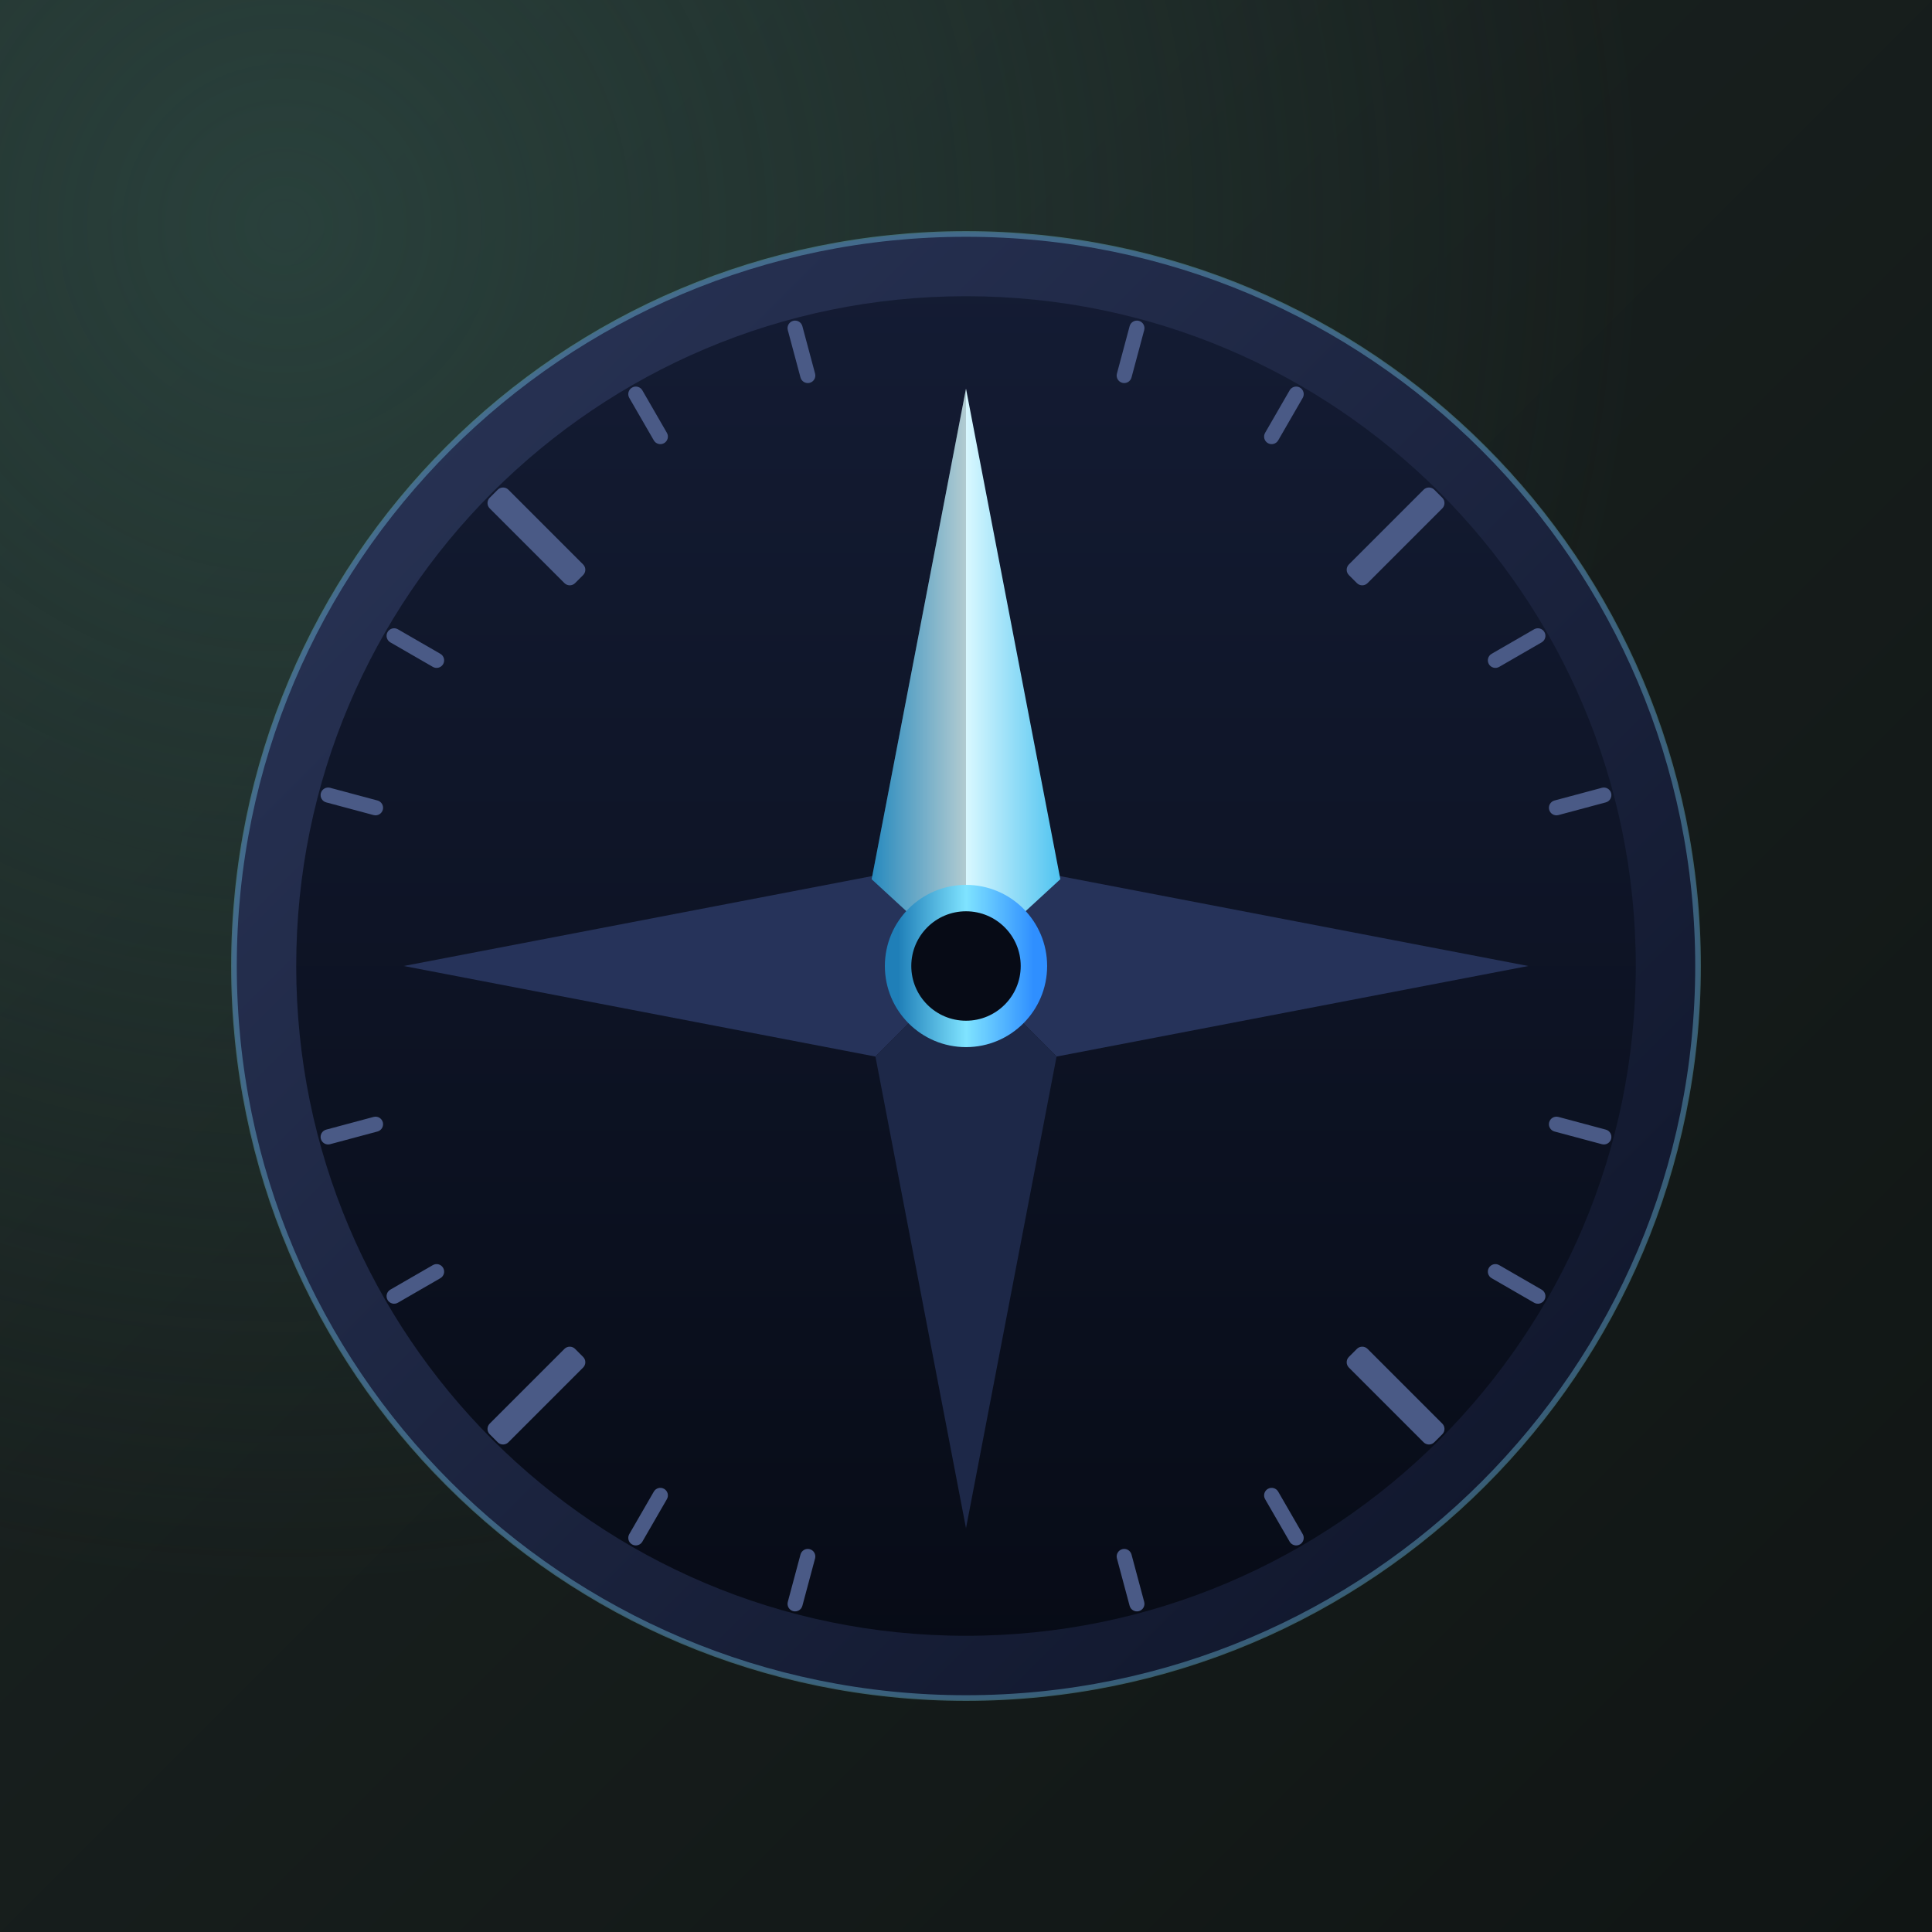
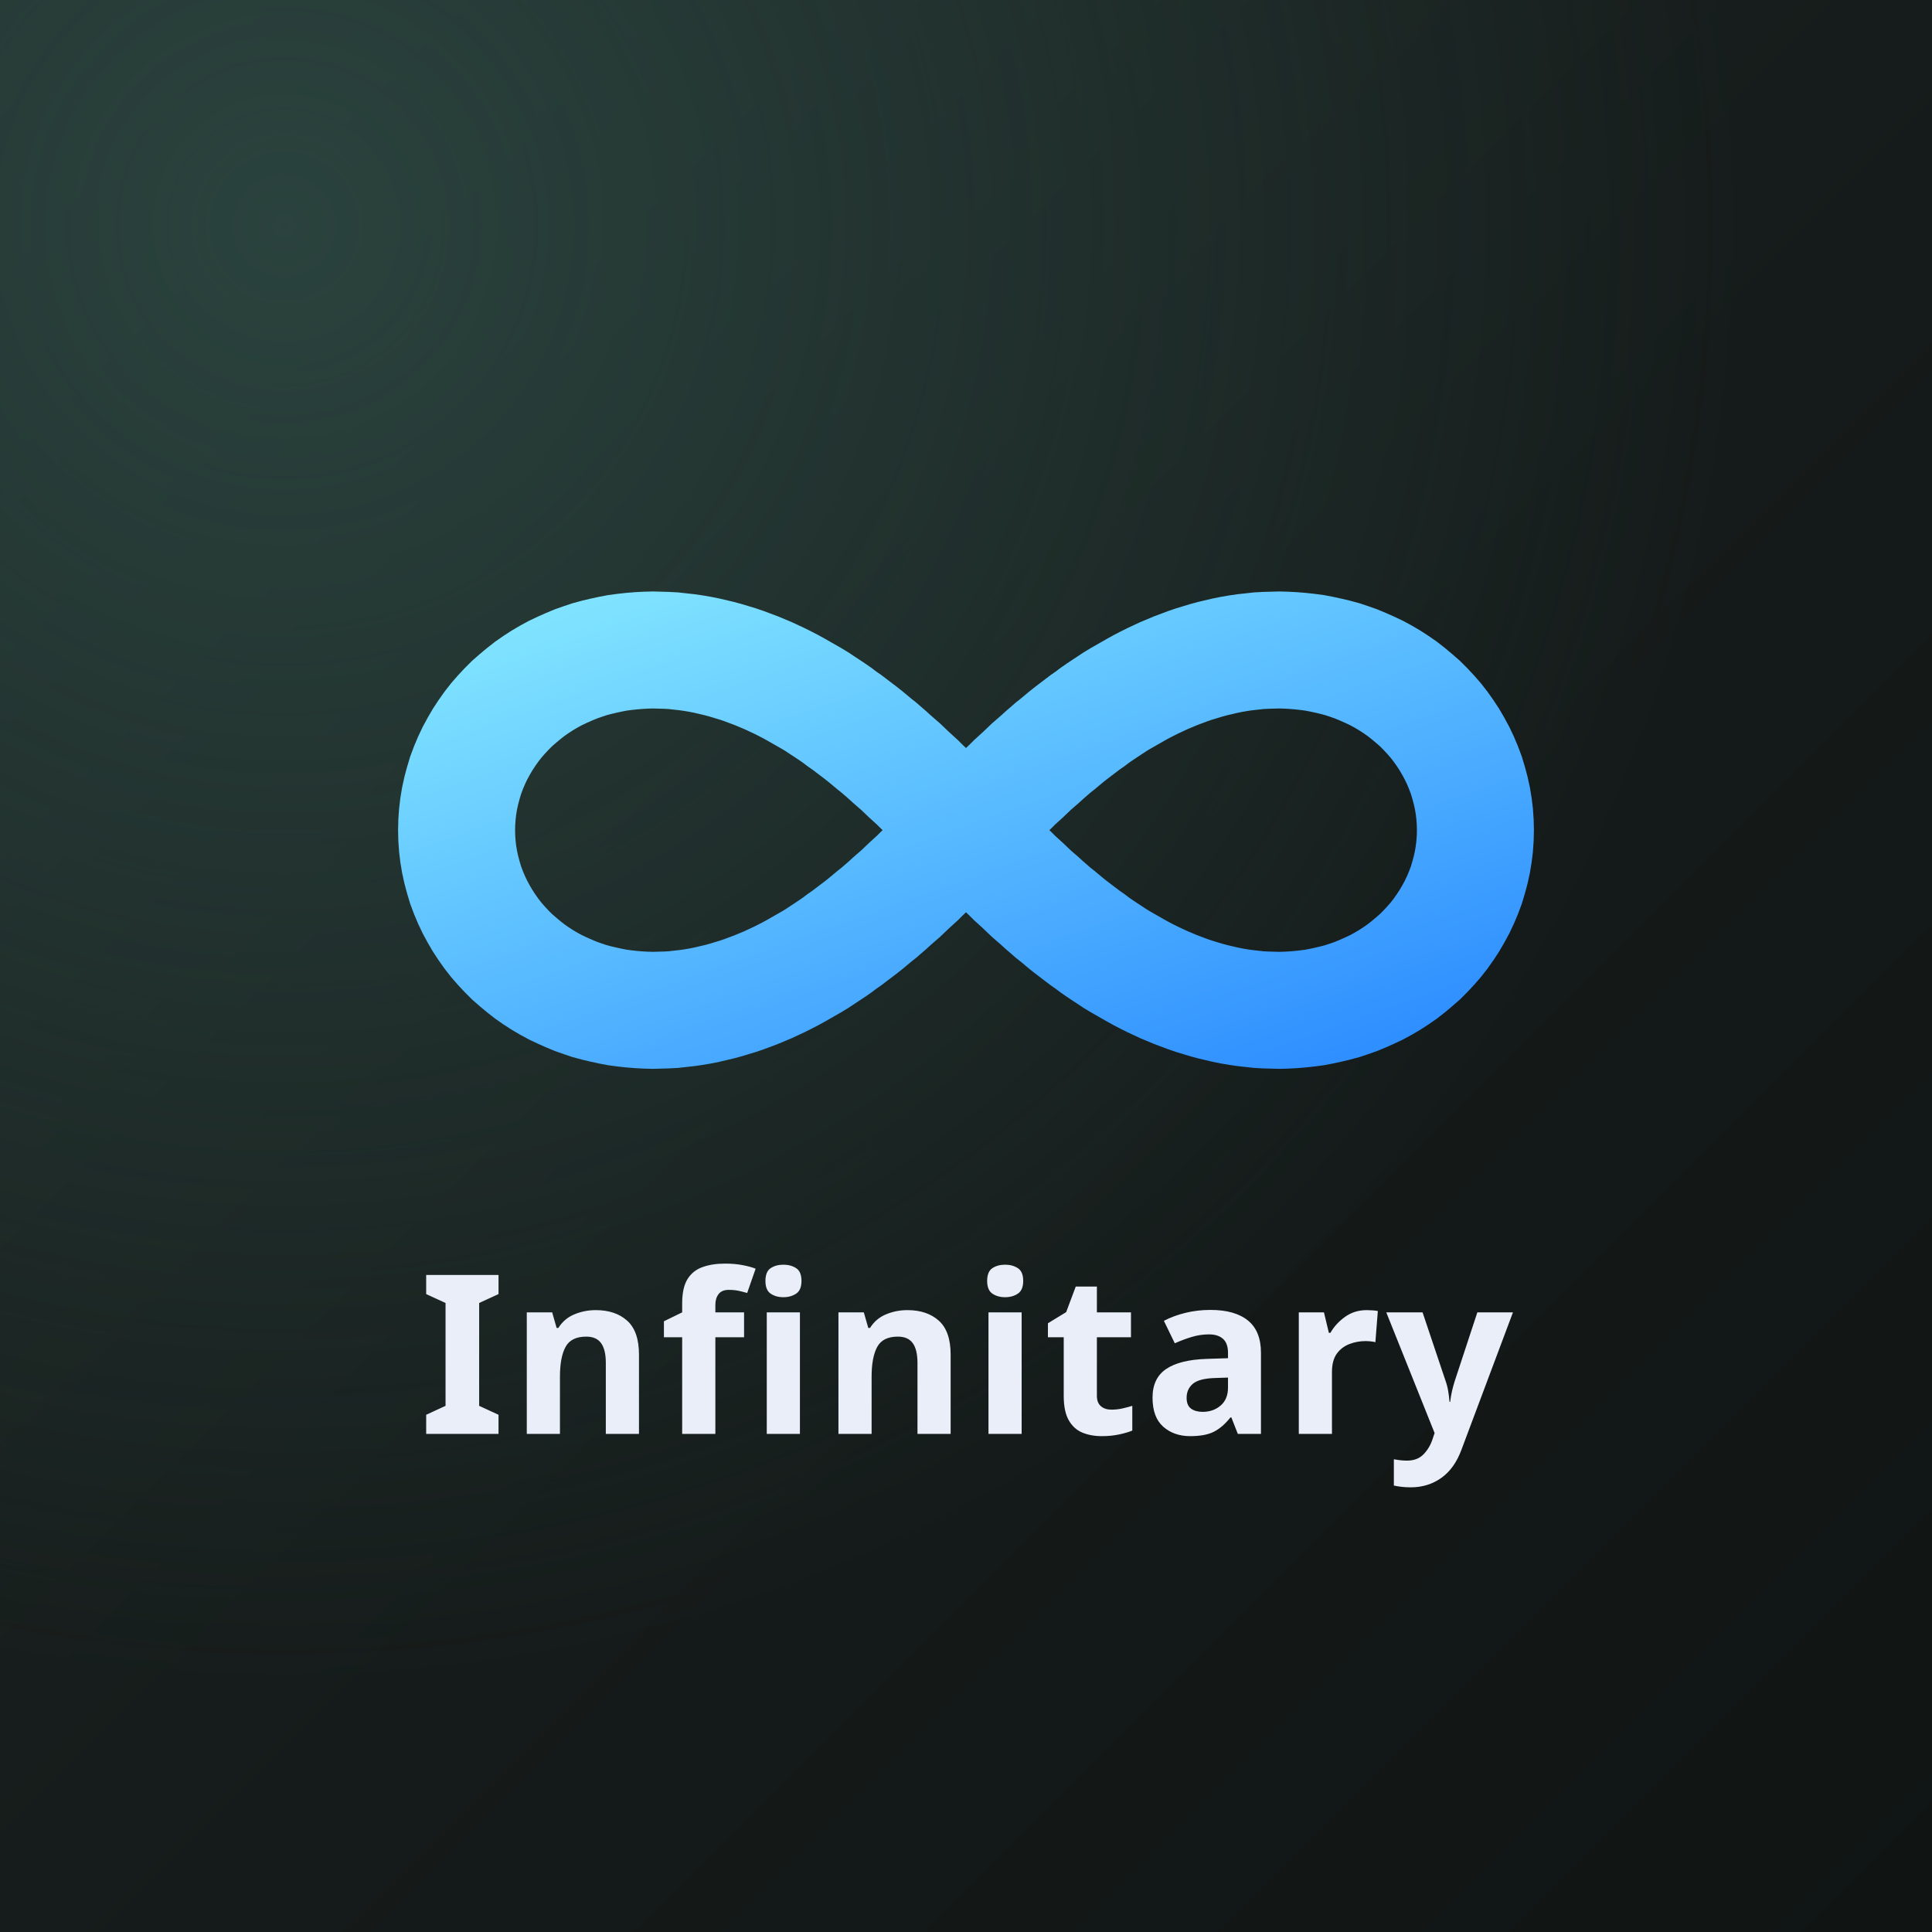
<svg xmlns="http://www.w3.org/2000/svg" viewBox="0 0 1024 1024">
  <defs>
    <linearGradient id="bg" x1="0" y1="0" x2="1" y2="1">
      <stop offset="0" stop-color="#1D2624" />
+       <stop offset=".55" stop-color="#151B1A" />
      <stop offset="1" stop-color="#101514" />
    </linearGradient>
-     <radialGradient id="glow" cx="15%" cy="12%" r="70%">
-       <stop offset="0" stop-color="#2E4A44" stop-opacity=".75" />
+     <radialGradient id="glow" cx="15%" cy="12%" r="75%">
+       <stop offset="0" stop-color="#2E4A44" stop-opacity=".8" />
      <stop offset="1" stop-color="#2E4A44" stop-opacity="0" />
    </radialGradient>
-     <linearGradient id="dial" x1="0" y1="0" x2="0" y2="1">
-       <stop offset="0" stop-color="#141c34" />
-       <stop offset="1" stop-color="#070b16" />
-     </linearGradient>
-     <linearGradient id="rim" x1="0" y1="0" x2="1" y2="1">
-       <stop offset="0" stop-color="#2a3558" />
-       <stop offset="1" stop-color="#0e1428" />
-     </linearGradient>
-     <linearGradient id="metal" x1="0" y1="0" x2="1" y2="0">
-       <stop offset="0" stop-color="#2fa8e8" />
-       <stop offset=".5" stop-color="#d9f8ff" />
-       <stop offset="1" stop-color="#4fc3f0" />
-     </linearGradient>
-     <linearGradient id="metalDark" x1="0" y1="0" x2="1" y2="0">
-       <stop offset="0" stop-color="#1f7fb8" />
-       <stop offset=".5" stop-color="#7fe3ff" />
-       <stop offset="1" stop-color="#2f8fff" />
+     <linearGradient id="cy" x1="0" y1="0" x2="1" y2="1">
+       <stop offset="0" stop-color="#7FE3FF" />
+       <stop offset="1" stop-color="#2F8FFF" />
    </linearGradient>
  </defs>
  <rect width="1024" height="1024" fill="url(#bg)" />
  <rect width="1024" height="1024" fill="url(#glow)" />
-   <circle cx="512" cy="512" r="372" fill="url(#dial)" stroke="url(#rim)" stroke-width="34" />
-   <circle cx="512" cy="512" r="388" fill="none" stroke="#7fdcff" stroke-opacity=".35" stroke-width="3" />
-   <rect x="508" y="158" width="8" height="34" rx="4" fill="#4a5a86" transform="rotate(15 512 512)" />
-   <rect x="508" y="158" width="8" height="34" rx="4" fill="#4a5a86" transform="rotate(30 512 512)" />
-   <rect x="505" y="158" width="14" height="64" rx="4" fill="#4a5a86" transform="rotate(45 512 512)" />
-   <rect x="508" y="158" width="8" height="34" rx="4" fill="#4a5a86" transform="rotate(60 512 512)" />
-   <rect x="508" y="158" width="8" height="34" rx="4" fill="#4a5a86" transform="rotate(75 512 512)" />
-   <rect x="508" y="158" width="8" height="34" rx="4" fill="#4a5a86" transform="rotate(105 512 512)" />
-   <rect x="508" y="158" width="8" height="34" rx="4" fill="#4a5a86" transform="rotate(120 512 512)" />
-   <rect x="505" y="158" width="14" height="64" rx="4" fill="#4a5a86" transform="rotate(135 512 512)" />
-   <rect x="508" y="158" width="8" height="34" rx="4" fill="#4a5a86" transform="rotate(150 512 512)" />
-   <rect x="508" y="158" width="8" height="34" rx="4" fill="#4a5a86" transform="rotate(165 512 512)" />
-   <rect x="508" y="158" width="8" height="34" rx="4" fill="#4a5a86" transform="rotate(195 512 512)" />
-   <rect x="508" y="158" width="8" height="34" rx="4" fill="#4a5a86" transform="rotate(210 512 512)" />
-   <rect x="505" y="158" width="14" height="64" rx="4" fill="#4a5a86" transform="rotate(225 512 512)" />
-   <rect x="508" y="158" width="8" height="34" rx="4" fill="#4a5a86" transform="rotate(240 512 512)" />
-   <rect x="508" y="158" width="8" height="34" rx="4" fill="#4a5a86" transform="rotate(255 512 512)" />
-   <rect x="508" y="158" width="8" height="34" rx="4" fill="#4a5a86" transform="rotate(285 512 512)" />
-   <rect x="508" y="158" width="8" height="34" rx="4" fill="#4a5a86" transform="rotate(300 512 512)" />
-   <rect x="505" y="158" width="14" height="64" rx="4" fill="#4a5a86" transform="rotate(315 512 512)" />
-   <rect x="508" y="158" width="8" height="34" rx="4" fill="#4a5a86" transform="rotate(330 512 512)" />
-   <rect x="508" y="158" width="8" height="34" rx="4" fill="#4a5a86" transform="rotate(345 512 512)" />
-   <path d="M810 512 L560 560 L512 512 L560 464 Z" fill="#26335a" />
-   <path d="M214 512 L464 464 L512 512 L464 560 Z" fill="#26335a" />
-   <path d="M512 810 L464 560 L512 512 L560 560 Z" fill="#1d2848" />
-   <path d="M512 206 L562 466 L512 512 L462 466 Z" fill="url(#metal)" />
-   <path d="M512 206 L512 512 L462 466 Z" fill="#000" opacity=".18" />
-   <circle cx="512" cy="512" r="36" fill="#070b16" stroke="url(#metalDark)" stroke-width="14" />
+   <path d="M782.0 440.0 L781.9 444.2 L781.6 448.5 L781.1 452.7 L780.4 456.9 L779.5 461.0 L778.4 465.1 L777.2 469.1 L775.7 473.1 L774.1 476.9 L772.3 480.7 L770.3 484.4 L768.2 488.0 L765.9 491.5 L763.5 494.9 L761.0 498.1 L758.3 501.2 L755.5 504.2 L752.6 507.1 L749.5 509.8 L746.4 512.4 L743.2 514.9 L739.9 517.2 L736.5 519.4 L733.1 521.4 L729.6 523.3 L726.0 525.0 L722.4 526.6 L718.8 528.1 L715.1 529.4 L711.5 530.6 L707.8 531.6 L704.0 532.5 L700.3 533.3 L696.6 534.0 L692.8 534.5 L689.1 534.9 L685.4 535.2 L681.7 535.4 L678.0 535.5 L674.3 535.4 L670.7 535.3 L667.1 535.1 L663.5 534.7 L659.9 534.3 L656.4 533.8 L652.9 533.2 L649.4 532.5 L646.0 531.7 L642.6 530.9 L639.3 530.0 L636.0 529.0 L632.7 528.0 L629.5 526.9 L626.3 525.7 L623.1 524.5 L620.0 523.2 L616.9 521.9 L613.9 520.5 L610.9 519.1 L607.9 517.6 L605.0 516.1 L602.1 514.5 L599.3 512.9 L596.5 511.3 L593.7 509.7 L590.9 508.0 L588.2 506.2 L585.6 504.5 L582.9 502.7 L580.3 500.9 L577.8 499.0 L575.2 497.2 L572.7 495.3 L570.2 493.4 L567.7 491.5 L565.3 489.6 L562.9 487.6 L560.5 485.6 L558.1 483.7 L555.8 481.7 L553.5 479.7 L551.2 477.6 L548.9 475.6 L546.6 473.6 L544.4 471.5 L542.2 469.4 L540.0 467.4 L537.7 465.3 L535.6 463.2 L533.4 461.1 L531.2 459.0 L529.1 456.9 L526.9 454.8 L524.8 452.7 L522.6 450.6 L520.5 448.5 L518.4 446.4 L516.2 444.2 L514.1 442.1 L512.0 440.0 L509.9 437.9 L507.8 435.8 L505.6 433.6 L503.5 431.5 L501.4 429.4 L499.2 427.3 L497.1 425.2 L494.9 423.1 L492.8 421.0 L490.6 418.9 L488.4 416.8 L486.3 414.7 L484.0 412.6 L481.8 410.6 L479.6 408.5 L477.4 406.4 L475.1 404.4 L472.8 402.4 L470.5 400.3 L468.2 398.3 L465.9 396.3 L463.5 394.4 L461.1 392.4 L458.7 390.4 L456.3 388.5 L453.8 386.6 L451.3 384.7 L448.8 382.8 L446.2 381.0 L443.7 379.1 L441.1 377.3 L438.4 375.5 L435.8 373.8 L433.1 372.0 L430.3 370.3 L427.5 368.7 L424.7 367.1 L421.9 365.5 L419.0 363.9 L416.1 362.4 L413.1 360.9 L410.1 359.5 L407.1 358.1 L404.0 356.8 L400.9 355.5 L397.7 354.3 L394.5 353.1 L391.3 352.0 L388.0 351.0 L384.7 350.0 L381.4 349.1 L378.0 348.3 L374.6 347.5 L371.1 346.8 L367.6 346.2 L364.1 345.7 L360.5 345.3 L356.9 344.9 L353.3 344.7 L349.7 344.6 L346.0 344.5 L342.3 344.6 L338.6 344.8 L334.9 345.1 L331.2 345.5 L327.4 346.0 L323.7 346.7 L320.0 347.5 L316.2 348.4 L312.5 349.4 L308.9 350.6 L305.2 351.9 L301.6 353.4 L298.0 355.0 L294.4 356.7 L290.9 358.6 L287.5 360.6 L284.1 362.8 L280.8 365.1 L277.6 367.6 L274.5 370.2 L271.4 372.9 L268.5 375.8 L265.7 378.8 L263.0 381.9 L260.5 385.1 L258.1 388.5 L255.8 392.0 L253.7 395.6 L251.7 399.3 L249.9 403.1 L248.3 406.9 L246.8 410.9 L245.6 414.9 L244.5 419.0 L243.6 423.1 L242.9 427.3 L242.4 431.5 L242.1 435.8 L242.0 440.0 L242.1 444.2 L242.4 448.5 L242.9 452.7 L243.6 456.9 L244.5 461.0 L245.6 465.1 L246.8 469.1 L248.3 473.1 L249.9 476.9 L251.7 480.7 L253.7 484.4 L255.8 488.0 L258.1 491.5 L260.5 494.9 L263.0 498.1 L265.7 501.2 L268.5 504.2 L271.4 507.1 L274.5 509.8 L277.6 512.4 L280.8 514.9 L284.1 517.2 L287.5 519.4 L290.9 521.4 L294.4 523.3 L298.0 525.0 L301.6 526.6 L305.2 528.1 L308.9 529.4 L312.5 530.6 L316.2 531.6 L320.0 532.5 L323.7 533.3 L327.4 534.0 L331.2 534.5 L334.9 534.9 L338.6 535.2 L342.3 535.4 L346.0 535.5 L349.7 535.4 L353.3 535.3 L356.9 535.1 L360.5 534.7 L364.1 534.3 L367.6 533.8 L371.1 533.2 L374.6 532.5 L378.0 531.7 L381.4 530.9 L384.7 530.0 L388.0 529.0 L391.3 528.0 L394.5 526.9 L397.7 525.7 L400.9 524.5 L404.0 523.2 L407.1 521.9 L410.1 520.5 L413.1 519.1 L416.1 517.6 L419.0 516.1 L421.9 514.5 L424.7 512.9 L427.5 511.3 L430.3 509.7 L433.1 508.0 L435.8 506.2 L438.4 504.5 L441.1 502.7 L443.7 500.9 L446.2 499.0 L448.8 497.2 L451.3 495.3 L453.8 493.4 L456.3 491.5 L458.7 489.6 L461.1 487.6 L463.5 485.6 L465.9 483.7 L468.2 481.7 L470.5 479.7 L472.8 477.6 L475.1 475.6 L477.4 473.6 L479.6 471.5 L481.8 469.4 L484.0 467.4 L486.3 465.3 L488.4 463.2 L490.6 461.1 L492.8 459.0 L494.9 456.9 L497.1 454.8 L499.2 452.7 L501.4 450.6 L503.5 448.5 L505.6 446.4 L507.8 444.2 L509.9 442.1 L512.0 440.0 L514.1 437.9 L516.2 435.8 L518.4 433.6 L520.5 431.5 L522.6 429.4 L524.8 427.3 L526.9 425.2 L529.1 423.1 L531.2 421.0 L533.4 418.9 L535.6 416.8 L537.7 414.7 L540.0 412.6 L542.2 410.6 L544.4 408.5 L546.6 406.4 L548.9 404.4 L551.2 402.4 L553.5 400.3 L555.8 398.3 L558.1 396.3 L560.5 394.4 L562.9 392.4 L565.3 390.4 L567.7 388.5 L570.2 386.6 L572.7 384.7 L575.2 382.8 L577.8 381.0 L580.3 379.1 L582.9 377.3 L585.6 375.5 L588.2 373.8 L590.9 372.0 L593.7 370.3 L596.5 368.7 L599.3 367.1 L602.1 365.5 L605.0 363.9 L607.9 362.4 L610.9 360.9 L613.9 359.5 L616.9 358.1 L620.0 356.8 L623.1 355.5 L626.3 354.3 L629.5 353.1 L632.7 352.0 L636.0 351.0 L639.3 350.0 L642.6 349.1 L646.0 348.3 L649.4 347.5 L652.9 346.8 L656.4 346.2 L659.9 345.7 L663.5 345.3 L667.1 344.9 L670.7 344.7 L674.3 344.6 L678.0 344.5 L681.7 344.6 L685.4 344.8 L689.1 345.1 L692.8 345.5 L696.6 346.0 L700.3 346.7 L704.0 347.5 L707.8 348.4 L711.5 349.4 L715.1 350.6 L718.8 351.9 L722.4 353.4 L726.0 355.0 L729.6 356.7 L733.1 358.6 L736.5 360.6 L739.9 362.8 L743.2 365.1 L746.4 367.6 L749.5 370.2 L752.6 372.9 L755.5 375.8 L758.3 378.8 L761.0 381.9 L763.5 385.1 L765.9 388.5 L768.2 392.0 L770.3 395.6 L772.3 399.3 L774.1 403.1 L775.7 406.9 L777.2 410.9 L778.4 414.9 L779.5 419.0 L780.4 423.1 L781.1 427.3 L781.6 431.5 L781.9 435.8 L782.0 440.0 Z" fill="none" stroke="url(#cy)" stroke-width="62" />
+   <text x="512" y="760" text-anchor="middle" font-family="Avenir Next" font-weight="600" font-size="118" letter-spacing="2" fill="#E9EEF8">Infinitary</text>
</svg>
